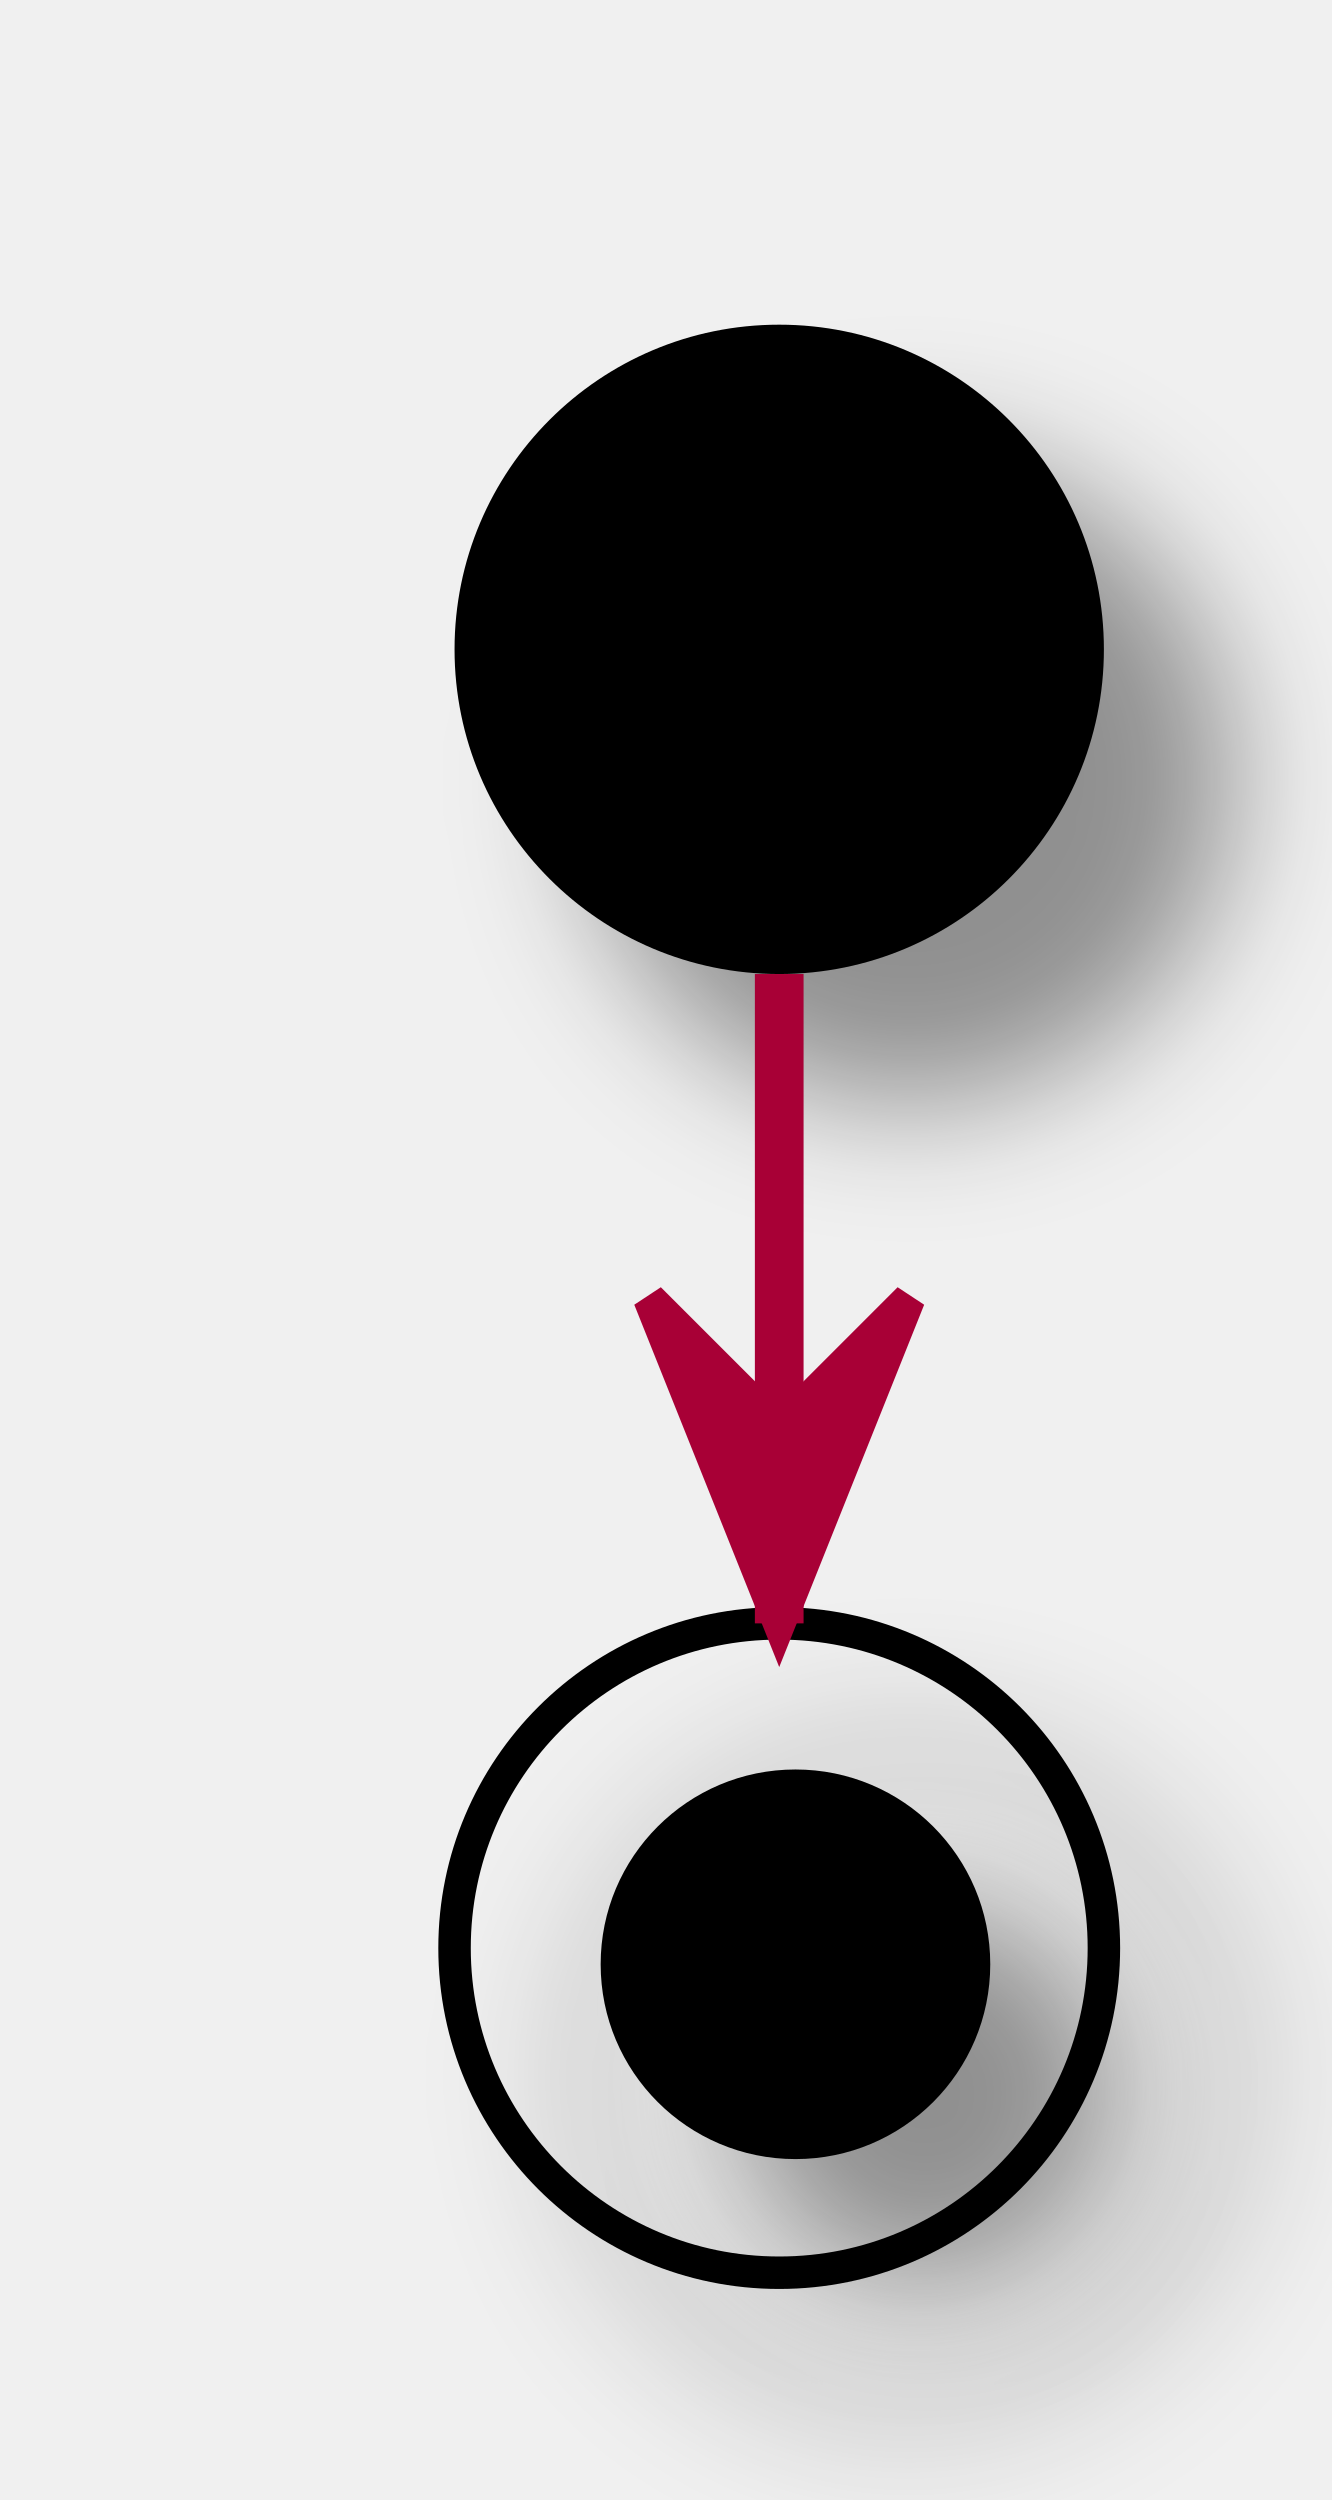
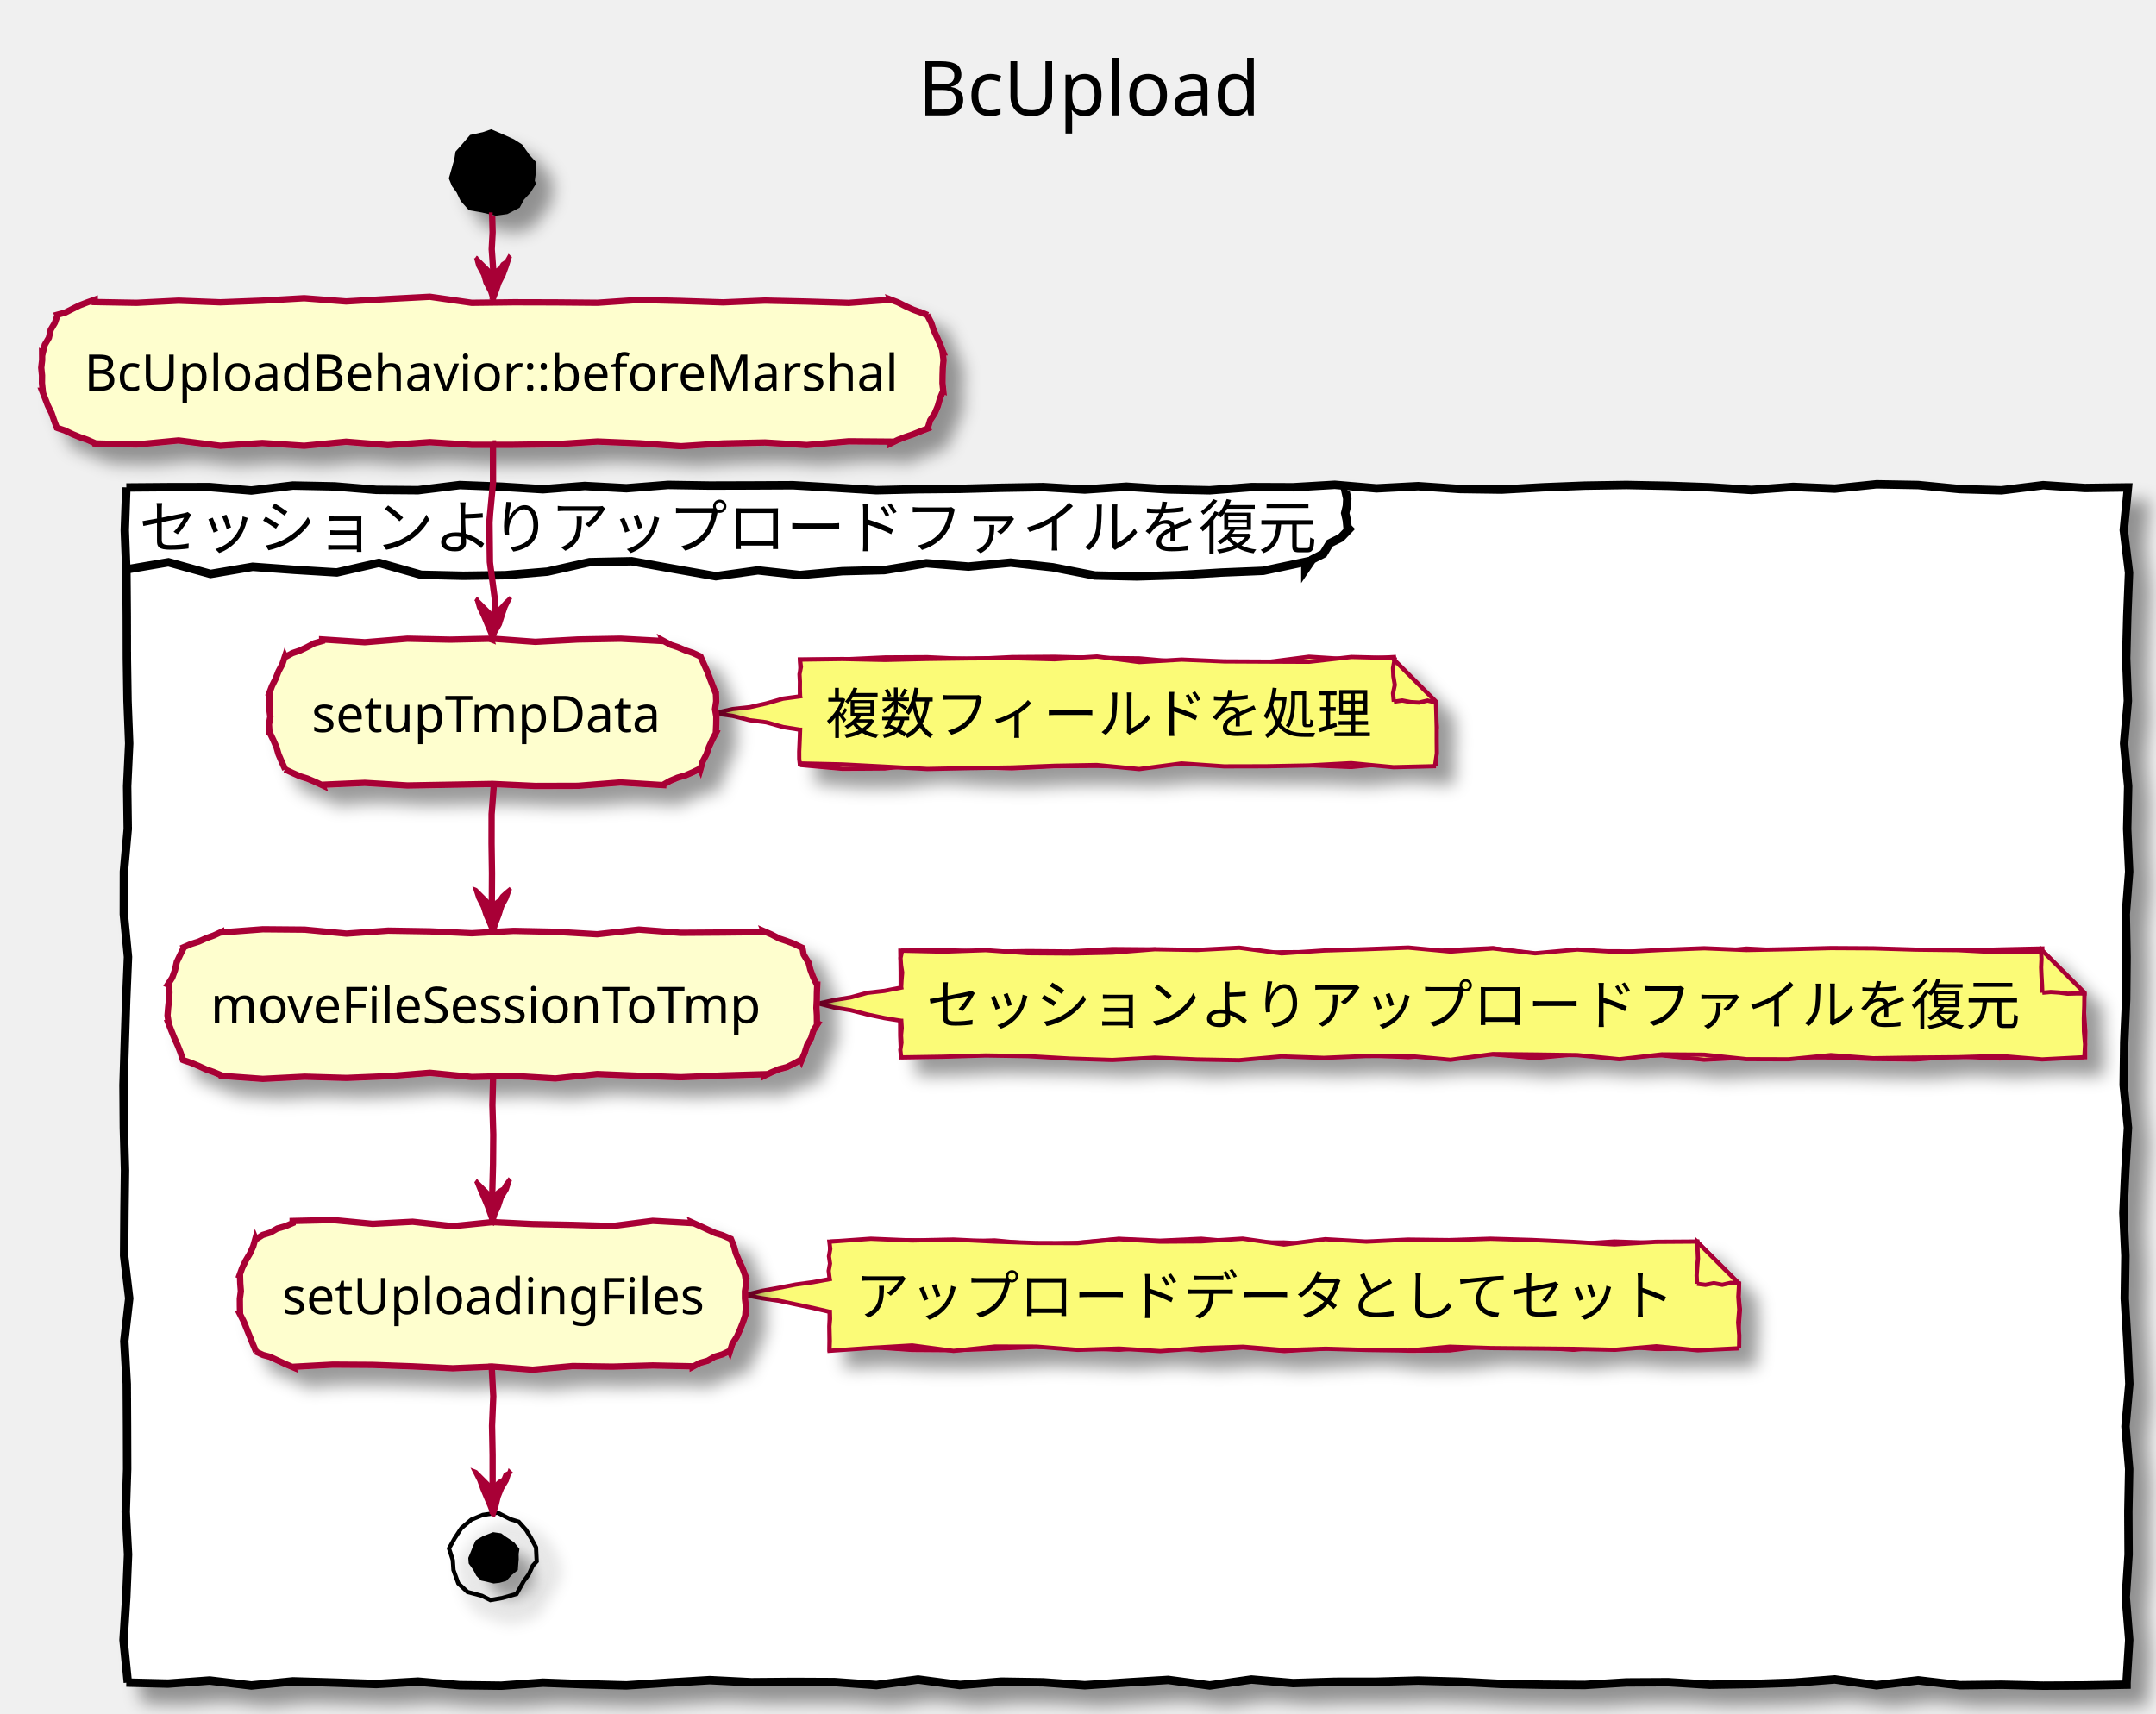
- <svg xmlns="http://www.w3.org/2000/svg" contentScriptType="application/ecmascript" contentStyleType="text/css" height="77px" preserveAspectRatio="none" style="width:41px;height:77px;" version="1.1" viewBox="0 0 41 77" width="41px" zoomAndPan="magnify">
+ <svg xmlns="http://www.w3.org/2000/svg" contentScriptType="application/ecmascript" contentStyleType="text/css" height="407px" preserveAspectRatio="none" style="width:512px;height:407px;" version="1.1" viewBox="0 0 512 407" width="512px" zoomAndPan="magnify">
  <defs>
-     <filter height="300%" id="fxu5k00" width="300%" x="-1" y="-1">
+     <filter height="300%" id="f4ycqt2" width="300%" x="-1" y="-1">
      <feGaussianBlur result="blurOut" stdDeviation="2.0" />
      <feColorMatrix in="blurOut" result="blurOut2" type="matrix" values="0 0 0 0 0 0 0 0 0 0 0 0 0 0 0 0 0 0 .4 0" />
      <feOffset dx="4.0" dy="4.0" in="blurOut2" result="blurOut3" />
      <feBlend in="SourceGraphic" in2="blurOut3" mode="normal" />
    </filter>
  </defs>
  <g>
-     <ellipse cx="24" cy="20" fill="#000000" filter="url(#fxu5k00)" rx="10" ry="10" style="stroke: none; stroke-width: 1.0;" />
-     <ellipse cx="24" cy="60" fill="none" filter="url(#fxu5k00)" rx="10" ry="10" style="stroke: #000000; stroke-width: 1.0;" />
-     <ellipse cx="24.5" cy="60.5" fill="#000000" filter="url(#fxu5k00)" rx="6" ry="6" style="stroke: none; stroke-width: 1.0;" />
-     <line style="stroke: #A80036; stroke-width: 1.5;" x1="24" x2="24" y1="30" y2="50" />
-     <polygon fill="#A80036" points="20,40,24,50,28,40,24,44" style="stroke: #A80036; stroke-width: 1.0;" />
+     <text fill="#000000" font-family="sans-serif" font-size="18" lengthAdjust="spacingAndGlyphs" textLength="79" x="218" y="27.402">BcUpload</text>
+     <polygon fill="#000000" filter="url(#f4ycqt2)" points="127.297,43.649,125.957,45.776,124.422,47.428,123.417,49.319,120.468,50.854,117.679,51.235,114.413,50.462,111.36,49.933,109.396,47.746,108.421,45.703,107.339,44.215,106.58,42.387,107.39,39.584,107.883,37.848,108.173,36.01,109.577,34.439,111.625,32.057,114.646,31.394,116.64,30.699,119.706,32.02,122.04,33.08,123.999,34.337,125.737,36.798,127.253,38.453,127.311,40.565,127.006,42.94" style="stroke: none; stroke-width: 1.0;" />
+     <polygon fill="#FEFECE" filter="url(#f4ycqt2)" points="22.5,71.199,22.5,71.748,32.447,71.93,42.395,71.423,52.342,71.813,62.289,71.42,72.237,70.839,82.184,71.608,92.132,71.024,102.079,70.495,112.026,71.929,121.974,71.806,131.921,71.83,141.868,71.92,151.816,71.236,161.763,71.493,171.71,71.826,181.658,71.401,191.605,71.634,201.553,71.941,211.5,71.199,211.484,71.161,213.22,71.815,215.071,72.749,216.876,73.571,218.6,74.198,220.339,74.86,220.169,74.79,221.141,76.657,221.688,78.348,222.536,80.164,223.314,81.95,224,83.699,223.839,83.699,224.071,85.526,223.893,87.352,223.834,89.179,223.813,91.005,224,92.832,223.973,92.821,223.249,94.592,222.719,96.444,221.976,98.207,220.898,99.832,220.339,101.671,220.378,101.766,218.595,102.461,216.82,103.175,215.006,103.795,213.222,104.49,211.5,105.332,211.5,104.903,201.553,104.821,191.605,105.717,181.658,105.106,171.71,105.333,161.763,105.991,151.816,105.299,141.868,104.872,131.921,105.524,121.974,105.658,112.026,105.663,102.079,105.025,92.132,105.733,82.184,104.923,72.237,105.89,62.289,105.231,52.342,105.891,42.395,104.619,32.447,105.586,22.5,105.332,22.449,105.208,20.663,104.432,18.956,103.846,17.188,103.114,15.362,102.242,13.661,101.671,13.497,101.603,12.843,99.867,12.258,98.161,11.358,96.323,10.693,94.583,10,92.832,10.156,92.832,9.963,91.005,9.981,89.179,9.793,87.352,10.009,85.526,10,83.699,10.176,83.772,10.636,81.891,11.613,80.225,12.043,78.332,13.033,76.671,13.661,74.86,13.621,74.764,15.481,74.254,17.191,73.381,18.909,72.531,20.694,71.838,22.5,71.199" style="stroke: #A80036; stroke-width: 1.5;" />
+     <text fill="#000000" font-family="sans-serif" font-size="12" lengthAdjust="spacingAndGlyphs" textLength="194" x="20" y="92.801">BcUploadBehavior::beforeMarshal</text>
+     <polygon fill="#FFFFFF" filter="url(#f4ycqt2)" points="30,115.785,30,115.799,39.896,115.721,49.792,115.703,59.688,116.518,69.583,115.34,79.479,115.54,89.375,116.365,99.271,116.446,109.167,115.227,119.062,115.613,128.958,116.22,138.854,115.439,148.75,115.978,158.646,115.191,168.542,115.344,178.438,115.316,188.333,115.267,198.229,115.84,208.125,116.451,218.021,116.219,227.917,116.133,237.812,115.873,247.708,115.704,257.604,116.287,267.5,115.612,277.396,116.261,287.292,116.469,297.188,115.704,307.083,115.743,316.979,115.16,326.875,116.008,336.771,115.486,346.667,116.165,356.562,116.305,366.458,115.756,376.354,115.362,386.25,115.206,396.146,115.404,406.042,115.754,415.938,116.394,425.833,115.656,435.729,116.069,445.625,115.043,455.521,115.22,465.417,116.185,475.312,116.473,485.208,115.255,495.104,115.918,505,115.785,505.343,115.785,504.346,125.924,505.594,136.063,505.178,146.202,504.91,156.34,505.315,166.479,504.413,176.618,505.387,186.757,505.153,196.896,505.628,207.035,504.821,217.173,505.018,227.312,504.908,237.451,504.454,247.59,504.319,257.728,505.337,267.867,504.722,278.006,504.252,288.145,504.729,298.284,504.578,308.423,505.184,318.561,505.669,328.7,504.75,338.839,505.628,348.978,505.429,359.117,505.487,369.255,504.811,379.394,505.64,389.533,505,399.672,505,400.17,495.104,400.352,485.208,400.409,475.312,400.182,465.417,400.305,455.521,399.146,445.625,400.308,435.729,398.929,425.833,399.697,415.938,400.027,406.042,400.185,396.146,399.579,386.25,399.634,376.354,400.245,366.458,400.177,356.562,399.997,346.667,399.471,336.771,399.196,326.875,399.469,316.979,399.48,307.083,399.792,297.188,398.95,287.292,400.355,277.396,399.041,267.5,399.647,257.604,400.309,247.708,399.61,237.812,399.453,227.917,400.25,218.021,398.953,208.125,400.264,198.229,399.556,188.333,399.507,178.438,399.593,168.542,399.1,158.646,399.694,148.75,400.344,138.854,400.073,128.958,399.695,119.062,400.413,109.167,400.29,99.271,399.447,89.375,400.019,79.479,399.68,69.583,399.383,59.688,400.365,49.792,399.185,39.896,399.918,30,399.672,30.355,399.672,29.335,389.533,29.986,379.394,30.406,369.255,29.862,359.117,30.195,348.978,30.163,338.839,30.104,328.7,29.524,318.561,30.686,308.423,29.477,298.284,29.554,288.145,29.689,278.006,29.41,267.867,29.327,257.728,29.642,247.59,29.966,237.451,30.392,227.312,29.409,217.173,29.426,207.035,30.337,196.896,30.197,186.757,30.68,176.618,30.283,166.479,30.128,156.34,30.105,146.202,30.022,136.063,29.636,125.924,30,115.785" style="stroke: #000000; stroke-width: 2.0;" />
+     <path d="M320,116.785 L319.557,116.785 L319.944,118.483 L319.857,120.18 L319.445,121.878 L319.835,123.576 L320,125.273 L320.398,125.672 L318.44,127.714 L315.783,129.056 L314.267,131.541 L311.621,132.894 L310,135.273 L310,133.469 L300,135.59 L290,136.007 L280,136.621 L270,136.927 L260,136.706 L250,134.751 L240,133.649 L230,134.586 L220,133.795 L210,135.427 L200,135.684 L190,136.597 L180,135.491 L170,136.882 L160,135.119 L150,133.321 L140,133.537 L130,135.785 L120,136.626 L110,136.766 L100,136.532 L90,133.699 L80,135.979 L70,135.363 L60,134.632 L50,136.335 L40,133.564 L30,135.273 " fill="#FFFFFF" style="stroke: #000000; stroke-width: 2.0;" />
+     <text fill="#000000" font-family="sans-serif" font-size="14" lengthAdjust="spacingAndGlyphs" textLength="280" x="33" y="130.32">セッションよりアップロードファイルを復元</text>
+     <polygon fill="#FBFB77" filter="url(#f4ycqt2)" points="190,156.685,189.985,156.685,190.194,161.747,189.858,166.809,190.178,171.871,190.084,176.933,190,181.995,190,181.714,200.067,182.627,210.133,182.547,220.2,181.422,230.267,182.215,240.333,182.512,250.4,182.007,260.467,181.942,270.533,182.192,280.6,181.401,290.667,181.601,300.733,181.735,310.8,181.778,320.867,182.201,330.933,181.25,341,181.995,340.953,181.995,341.02,178.933,340.816,175.871,341.19,172.809,340.988,169.747,341,166.685,340.835,166.519,338.864,164.549,337.046,162.731,334.917,160.602,333.063,158.748,331,156.685,331,156.078,320.929,156.653,310.857,155.998,300.786,157.295,290.714,157.272,280.643,157.288,270.571,156.388,260.5,156.27,250.429,156.011,240.357,156.084,230.286,156.576,220.214,156.109,210.143,156.167,200.071,156.636,190,156.685" style="stroke: #A80036; stroke-width: 1.0;" />
+     <polygon fill="#FBFB77" points="190,156.685,189.986,156.685,190.204,158.416,189.864,160.147,189.959,161.878,189.944,163.609,190,165.34,190.014,165.411,185.963,165.955,182.029,167.085,178.048,167.981,173.978,168.431,170,169.34,170.03,169.492,173.982,170.049,178.027,171.074,181.967,171.573,186.034,172.711,190,173.34,190.002,173.34,189.94,175.071,189.867,176.802,189.789,178.533,189.796,180.264,190,181.995,190,181.348,200.067,181.583,210.133,182.11,220.2,182.668,230.267,182.462,240.333,182.31,250.4,181.901,260.467,181.718,270.533,182.687,280.6,181.345,290.667,182.044,300.733,182.02,310.8,181.825,320.867,181.28,330.933,182.242,341,181.995,340.777,181.995,341.212,178.933,341.182,175.871,341.18,172.809,341.098,169.747,341,166.685,341.073,166.758,338.918,164.602,336.954,162.638,334.831,160.516,333.011,158.696,331,156.685,331,156.302,320.929,156.054,310.857,157.203,300.786,157.158,290.714,157.108,280.643,156.678,270.571,157.269,260.5,155.946,250.429,156.605,240.357,156.334,230.286,156.394,220.214,156.524,210.143,156.763,200.071,156.542,190,156.685" style="stroke: #A80036; stroke-width: 1.0;" />
+     <path d="M331,156.685 L331.179,156.685 L330.807,158.685 L330.891,160.685 L331.23,162.685 L330.803,164.685 L331,166.685 " fill="#FBFB77" style="stroke: #A80036; stroke-width: 1.0;" />
+     <path d="M341,166.685 L341,166.878 L339,166.41 L337,166.891 L335,166.781 L333,166.393 L331,166.685 " fill="#FBFB77" style="stroke: #A80036; stroke-width: 1.0;" />
+     <text fill="#000000" font-family="sans-serif" font-size="13" lengthAdjust="spacingAndGlyphs" textLength="130" x="196" y="174.253">複数フィールドを処理</text>
+     <polygon fill="#FEFECE" filter="url(#f4ycqt2)" points="76.5,152.273,76.5,151.889,86.625,152.554,96.75,151.72,106.875,151.942,117,151.718,127.125,152.459,137.25,151.905,147.375,151.723,157.5,152.273,157.461,152.18,159.347,153.197,161.043,153.756,162.822,154.515,164.521,155.082,166.339,155.935,166.349,155.939,167.155,157.737,167.975,159.541,168.643,161.282,169.308,163.022,170,164.773,170.018,164.773,170.081,166.6,169.803,168.427,170.115,170.253,170.086,172.08,170,173.906,170.096,173.946,169.192,175.643,168.389,177.381,167.767,179.194,166.87,180.894,166.339,182.745,166.27,182.579,164.547,183.418,162.793,184.184,160.941,184.714,159.177,185.454,157.5,186.406,157.5,186.492,147.375,185.862,137.25,186.659,127.125,186.689,117,186.216,106.875,186.395,96.75,186.576,86.625,185.957,76.5,186.406,76.55,186.528,74.732,185.673,72.957,184.924,71.277,184.403,69.48,183.6,67.661,182.745,67.731,182.774,66.908,180.969,66.148,179.189,65.671,177.527,64.886,175.738,64,173.906,63.986,173.906,63.868,172.08,64.195,170.253,63.965,168.427,63.97,166.6,64,164.773,63.922,164.741,64.594,162.949,65.45,161.232,66.15,159.451,67.054,157.754,67.661,155.935,67.722,156.081,69.409,155.153,71.223,154.534,72.95,153.704,74.648,152.803,76.5,152.273" style="stroke: #A80036; stroke-width: 1.5;" />
+     <text fill="#000000" font-family="sans-serif" font-size="12" lengthAdjust="spacingAndGlyphs" textLength="86" x="74" y="173.875">setupTmpData</text>
+     <polygon fill="#FBFB77" filter="url(#f4ycqt2)" points="214,225.817,213.808,225.817,213.883,230.88,213.89,235.942,213.759,241.004,213.783,246.066,214,251.128,214,251.062,224.036,250.923,234.071,250.446,244.107,250.565,254.143,250.748,264.179,251.18,274.214,250.51,284.25,251.373,294.286,250.848,304.321,250.746,314.357,251.037,324.393,250.657,334.429,251.114,344.464,250.407,354.5,250.451,364.536,251.332,374.571,250.41,384.607,251.098,394.643,250.685,404.679,251.736,414.714,251.219,424.75,251.13,434.786,251.185,444.821,251.565,454.857,251.681,464.893,250.942,474.929,251.437,484.964,250.913,495,251.128,495.171,251.128,495.16,248.066,495.214,245.004,495.004,241.942,494.816,238.88,495,235.817,494.871,235.688,493.057,233.875,491.008,231.826,488.832,229.649,487.159,227.977,485,225.817,485,225.302,474.963,225.53,464.926,225.81,454.889,226.106,444.852,225.808,434.815,225.447,424.778,225.844,414.741,225.323,404.704,226.289,394.667,226.263,384.63,225.974,374.593,225.986,364.556,226.55,354.519,225.241,344.481,225.664,334.444,226.44,324.407,226.272,314.37,226.149,304.333,226.195,294.296,226.531,284.259,226.481,274.222,225.52,264.185,225.436,254.148,226.007,244.111,225.924,234.074,226.08,224.037,225.659,214,225.817" style="stroke: #A80036; stroke-width: 1.0;" />
+     <polygon fill="#FBFB77" points="214,225.817,214.231,225.817,213.851,227.548,213.973,229.28,214.242,231.011,214.093,232.742,214,234.473,214.025,234.596,210.02,235.374,205.953,235.836,202.008,236.914,197.978,237.562,194,238.473,193.952,238.235,198.006,239.303,201.975,239.946,206.022,240.984,210.032,241.835,214,242.473,214.026,242.473,214.134,244.204,213.964,245.935,214.073,247.666,213.801,249.397,214,251.128,214,251.175,224.036,251.013,234.071,250.715,244.107,250.872,254.143,251.46,264.179,251.785,274.214,251.231,284.25,251.661,294.286,251.839,304.321,250.934,314.357,251.286,324.393,250.854,334.429,250.825,344.464,251.741,354.5,250.383,364.536,250.489,374.571,250.628,384.607,251.618,394.643,250.457,404.679,250.53,414.714,251.594,424.75,251.629,434.786,250.631,444.821,251.38,454.857,251.224,464.893,251.133,474.929,250.824,484.964,251.652,495,251.128,494.99,251.128,495.158,248.066,494.893,245.004,494.861,241.942,494.967,238.88,495,235.817,494.892,235.709,492.904,233.721,490.909,231.726,488.993,229.81,486.861,227.678,485,225.817,485,226.144,474.963,226.221,464.926,225.69,454.889,225.571,444.852,225.262,434.815,225.204,424.778,225.463,414.741,225.664,404.704,225.25,394.667,225.641,384.63,226.166,374.593,225.54,364.556,226.448,354.519,225.283,344.481,226.036,334.444,225.092,324.407,225.47,314.37,225.787,304.333,226.462,294.296,225.122,284.259,225.653,274.222,225.48,264.185,226.281,254.148,226.495,244.111,226.419,234.074,225.698,224.037,226.05,214,225.817" style="stroke: #A80036; stroke-width: 1.0;" />
+     <path d="M485,225.817 L484.716,225.817 L484.809,227.817 L484.719,229.817 L484.805,231.817 L484.922,233.817 L485,235.817 " fill="#FBFB77" style="stroke: #A80036; stroke-width: 1.0;" />
+     <path d="M495,235.817 L495,235.998 L493,235.992 L491,236.048 L489,235.769 L487,235.642 L485,235.817 " fill="#FBFB77" style="stroke: #A80036; stroke-width: 1.0;" />
+     <text fill="#000000" font-family="sans-serif" font-size="13" lengthAdjust="spacingAndGlyphs" textLength="260" x="220" y="243.386">セッションよりアップロードファイルを復元</text>
+     <polygon fill="#FEFECE" filter="url(#f4ycqt2)" points="52.5,221.406,52.5,221.5,62.423,220.738,72.346,220.828,82.269,221.776,92.192,221.065,102.115,221.231,112.038,221.685,121.962,221.122,131.885,221.337,141.808,221.925,151.731,220.812,161.654,221.585,171.577,221.515,181.5,221.406,181.412,221.194,183.198,221.97,185.069,222.951,186.768,223.519,188.499,224.162,190.339,225.067,190.561,225.16,190.843,226.741,192.028,228.696,192.439,230.331,193.093,232.066,194,233.906,194.075,233.906,193.993,235.733,193.962,237.559,193.874,239.386,193.989,241.213,194,243.039,194.22,243.13,193.185,244.772,192.619,246.609,191.658,248.282,191.083,250.115,190.339,251.878,190.262,251.693,188.581,252.634,186.861,253.481,184.992,253.971,183.227,254.709,181.5,255.539,181.5,255.169,171.577,255.465,161.654,255.882,151.731,255.535,141.808,255.123,131.885,256.171,121.962,255.575,112.038,255.828,102.115,254.827,92.192,255.632,82.269,256.047,72.346,255.753,62.423,256.269,52.5,255.539,52.425,255.357,50.654,254.619,48.944,254.025,47.134,253.192,45.364,252.454,43.661,251.878,43.439,251.786,42.896,250.097,42.202,248.344,41.391,246.544,40.677,244.784,40,243.039,40.058,243.039,39.785,241.213,39.932,239.386,40.133,237.559,40.237,235.733,40,233.906,39.867,233.851,40.912,232.213,41.564,230.412,41.981,228.514,42.806,226.785,43.661,225.067,43.631,224.995,45.387,224.235,47.218,223.654,48.963,222.867,50.764,222.215,52.5,221.406" style="stroke: #A80036; stroke-width: 1.5;" />
+     <text fill="#000000" font-family="sans-serif" font-size="12" lengthAdjust="spacingAndGlyphs" textLength="134" x="50" y="243.008">moveFileSessionToTmp</text>
+     <polygon fill="#FBFB77" filter="url(#f4ycqt2)" points="197,294.95,197.117,294.95,197.112,300.012,197.044,305.074,197.036,310.137,196.998,315.199,197,320.261,197,320.576,206.818,319.991,216.636,320.668,226.454,320.74,236.273,320.389,246.091,319.927,255.909,320.194,265.727,320.632,275.546,319.934,285.364,320.75,295.182,320.066,305,320.939,314.818,320.331,324.636,319.711,334.454,320.866,344.273,320.792,354.091,319.59,363.909,319.993,373.727,320.643,383.546,319.667,393.364,320.456,403.182,320.347,413,320.261,412.785,320.261,412.765,317.199,412.985,314.137,413.212,311.074,412.886,308.012,413,304.95,412.824,304.774,411.069,303.019,408.952,300.902,406.927,298.877,405.143,297.093,403,294.95,403,295.454,393.19,295.249,383.381,294.906,373.571,295.542,363.762,294.878,353.952,295.517,344.143,295.696,334.333,295.118,324.524,294.975,314.714,295.669,304.905,295.131,295.095,295.161,285.286,294.254,275.476,294.717,265.667,294.266,255.857,295.221,246.048,295.588,236.238,294.647,226.429,294.929,216.619,294.611,206.81,294.594,197,294.95" style="stroke: #A80036; stroke-width: 1.0;" />
+     <polygon fill="#FBFB77" points="197,294.95,196.958,294.95,197.168,296.681,196.855,298.412,197.114,300.143,196.791,301.874,197,303.606,197.048,303.845,193.034,304.577,188.984,305.127,184.979,305.9,180.965,306.629,177,307.606,177.006,307.634,180.998,308.394,184.955,308.98,188.965,309.833,192.973,310.669,197,311.606,197.078,311.606,197.124,313.337,196.967,315.068,197.012,316.799,197.058,318.53,197,320.261,197,320.871,206.818,320.179,216.636,319.597,226.454,320.894,236.273,319.851,246.091,319.874,255.909,320.646,265.727,320.337,275.546,320.948,285.364,320.218,295.182,319.903,305,320.702,314.818,320.378,324.636,320.671,334.454,320.818,344.273,319.891,354.091,320.219,363.909,320.308,373.727,320.4,383.546,320.632,393.364,319.787,403.182,320.756,413,320.261,412.996,320.261,413.037,317.199,412.776,314.137,413.032,311.074,412.815,308.012,413,304.95,413.114,305.064,411.059,303.009,409.096,301.046,406.902,298.852,404.906,296.856,403,294.95,403,294.914,393.19,294.983,383.381,295.591,373.571,294.997,363.762,294.544,353.952,294.252,344.143,294.576,334.333,294.456,324.524,294.927,314.714,294.36,304.905,295.62,295.095,294.229,285.286,294.872,275.476,294.938,265.667,294.347,255.857,295.292,246.048,295.253,236.238,294.923,226.429,294.442,216.619,294.661,206.81,294.247,197,294.95" style="stroke: #A80036; stroke-width: 1.0;" />
+     <path d="M403,294.95 L403.081,294.95 L403.138,296.95 L403.222,298.95 L403.049,300.95 L402.909,302.95 L403,304.95 " fill="#FBFB77" style="stroke: #A80036; stroke-width: 1.0;" />
+     <path d="M413,304.95 L413,304.881 L411,304.729 L409,305.191 L407,304.813 L405,305.204 L403,304.95 " fill="#FBFB77" style="stroke: #A80036; stroke-width: 1.0;" />
+     <text fill="#000000" font-family="sans-serif" font-size="13" lengthAdjust="spacingAndGlyphs" textLength="195" x="203" y="312.519">アップロードデータとしてセット</text>
+     <polygon fill="#FEFECE" filter="url(#f4ycqt2)" points="69.5,290.539,69.5,290.034,79,289.801,88.5,290.716,98,290.214,107.5,291.271,117,290.302,126.5,290.768,136,290.961,145.5,291.235,155,289.999,164.5,290.539,164.452,290.423,166.255,291.241,168.068,292.081,169.874,292.906,171.547,293.41,173.339,294.2,173.565,294.294,174.298,296.062,174.747,297.712,175.5,299.489,176.351,301.306,177,303.039,176.948,303.039,177.215,304.866,176.903,306.692,176.913,308.519,177.13,310.345,177,312.172,177.072,312.202,176.461,314.02,175.762,315.801,174.975,317.546,173.924,319.182,173.339,321.011,173.29,320.894,171.563,321.723,169.72,322.274,168.047,323.235,166.194,323.76,164.5,324.672,164.5,324.553,155,324.348,145.5,324.627,136,324.492,126.5,325.361,117,324.611,107.5,325.02,98,324.56,88.5,324.214,79,324.153,69.5,324.672,69.534,324.755,67.757,324,65.943,323.156,64.127,322.308,62.479,321.863,60.661,321.011,60.821,321.077,60.062,319.298,59.347,317.537,58.634,315.778,57.937,314.024,57,312.172,57.011,312.172,56.972,310.345,56.957,308.519,57.2,306.692,57.051,304.866,57,303.039,56.866,302.984,57.517,301.182,58.351,299.457,59.336,297.794,60.13,296.051,60.661,294.2,60.746,294.404,62.383,293.356,64.214,292.777,65.887,291.816,67.742,291.295,69.5,290.539" style="stroke: #A80036; stroke-width: 1.5;" />
+     <text fill="#000000" font-family="sans-serif" font-size="12" lengthAdjust="spacingAndGlyphs" textLength="100" x="67" y="312.141">setUploadingFiles</text>
+     <polygon fill="none" filter="url(#f4ycqt2)" points="126.51,371.919,125.597,373.932,124.393,375.546,122.67,378.615,119.341,379.566,116.45,380.081,114.434,379.065,111.04,378.165,108.841,376.132,107.687,372.941,107.529,370.587,106.63,367.815,107.963,365.428,109.567,362.993,111.942,360.967,114.639,359.86,118.161,359.327,121.15,360.851,123.174,361.475,124.943,363.445,126.059,365.285,127.29,367.56,127.452,370.885" style="stroke: #000000; stroke-width: 1.0;" />
+     <polygon fill="#000000" filter="url(#f4ycqt2)" points="123.105,371.182,122.976,372.974,121.578,374.081,120.239,375.517,118.629,375.976,117.233,376.139,115.538,375.714,114.252,375.439,113.112,374.307,112.403,372.931,111.308,371.391,111.202,370.068,111.664,368.958,112.371,367.188,112.948,365.913,114.697,364.888,115.736,364.501,117.105,363.957,119.026,364.23,119.985,364.96,120.912,365.553,122.177,366.44,123.351,367.949,123.168,369.111,123.184,370.43" style="stroke: none; stroke-width: 1.0;" />
+     <path d="M117,51.199 L116.879,51.199 L116.987,55.199 L116.773,59.199 L117.063,63.199 L117.309,67.199 L117,71.199 " fill="#A80036" style="stroke: #A80036; stroke-width: 1.5;" />
+     <polygon fill="#A80036" points="113,61.199,113.074,61.229,113.573,63.108,114.746,65.258,115.284,67.153,116.391,69.276,117,71.199,117.163,71.264,117.948,69.258,118.635,67.213,119.616,65.286,120.349,63.259,121,61.199,120.887,61.086,120.311,62.11,119.362,62.761,118.764,63.763,117.761,64.36,117,65.199,117.075,65.274,116.185,64.384,115.547,63.746,114.679,62.878,113.793,61.993,113,61.199" style="stroke: #A80036; stroke-width: 1.0;" />
+     <path d="M117,186.406 L117.288,186.406 L116.744,193.406 L116.732,200.406 L116.835,207.406 L116.796,214.406 L117,221.406 " fill="#A80036" style="stroke: #A80036; stroke-width: 1.5;" />
+     <polygon fill="#A80036" points="113,211.406,112.974,211.396,113.595,213.324,114.678,215.437,115.287,217.361,116.176,219.397,117,221.406,117.214,221.492,117.823,219.415,118.615,217.412,119.251,215.346,120.276,213.436,121,211.406,120.96,211.366,120.087,212.093,119.251,212.857,118.608,213.814,117.704,214.51,117,215.406,117.075,215.481,116.184,214.59,115.403,213.81,114.619,213.025,113.724,212.13,113,211.406" style="stroke: #A80036; stroke-width: 1.0;" />
+     <path d="M117,255.539 L117.106,255.539 L116.935,262.539 L117.139,269.539 L117.081,276.539 L116.894,283.539 L117,290.539 " fill="#A80036" style="stroke: #A80036; stroke-width: 1.5;" />
+     <polygon fill="#A80036" points="113,280.539,113.089,280.575,113.907,282.582,114.781,284.611,115.627,286.63,116.314,288.585,117,290.539,117.012,290.544,117.641,288.475,118.53,286.511,119.192,284.456,120.333,282.592,121,280.539,120.84,280.379,120.147,281.286,119.576,282.315,118.569,282.908,117.702,283.641,117,284.539,117.096,284.635,116.247,283.786,115.497,283.036,114.434,281.973,113.641,281.18,113,280.539" style="stroke: #A80036; stroke-width: 1.0;" />
+     <path d="M117,324.672 L116.767,324.672 L117.145,331.672 L116.849,338.672 L116.983,345.672 L116.987,352.672 L117,359.672 " fill="#A80036" style="stroke: #A80036; stroke-width: 1.5;" />
+     <polygon fill="#A80036" points="113,349.672,112.768,349.579,113.832,351.685,114.531,353.644,115.367,355.659,116.234,357.685,117,359.672,117.221,359.76,117.899,357.711,118.411,355.596,119.208,353.595,120.334,351.726,121,349.672,121.089,349.761,120.029,350.301,119.564,351.436,118.549,352.021,117.722,352.794,117,353.672,117.019,353.691,116.197,352.869,115.431,352.103,114.527,351.199,113.729,350.401,113,349.672" style="stroke: #A80036; stroke-width: 1.0;" />
+     <path d="M117,105.332 L117.072,105.332 L117.08,114.72 L116.192,124.109 L116.333,133.497 L117.589,142.885 L117,152.273 " fill="#A80036" style="stroke: #A80036; stroke-width: 1.5;" />
+     <polygon fill="#A80036" points="113,142.273,113.208,142.357,113.734,144.247,114.722,146.322,115.56,148.337,116.405,150.356,117,152.273,116.782,152.186,117.614,150.199,118.707,148.316,119.358,146.256,120.051,144.214,121,142.273,120.988,142.262,120.155,143.028,119.398,143.872,118.618,144.691,117.748,145.422,117,146.273,117.085,146.358,116.251,145.524,115.561,144.834,114.696,143.969,113.795,143.068,113,142.273" style="stroke: #A80036; stroke-width: 1.0;" />
  </g>
</svg>
